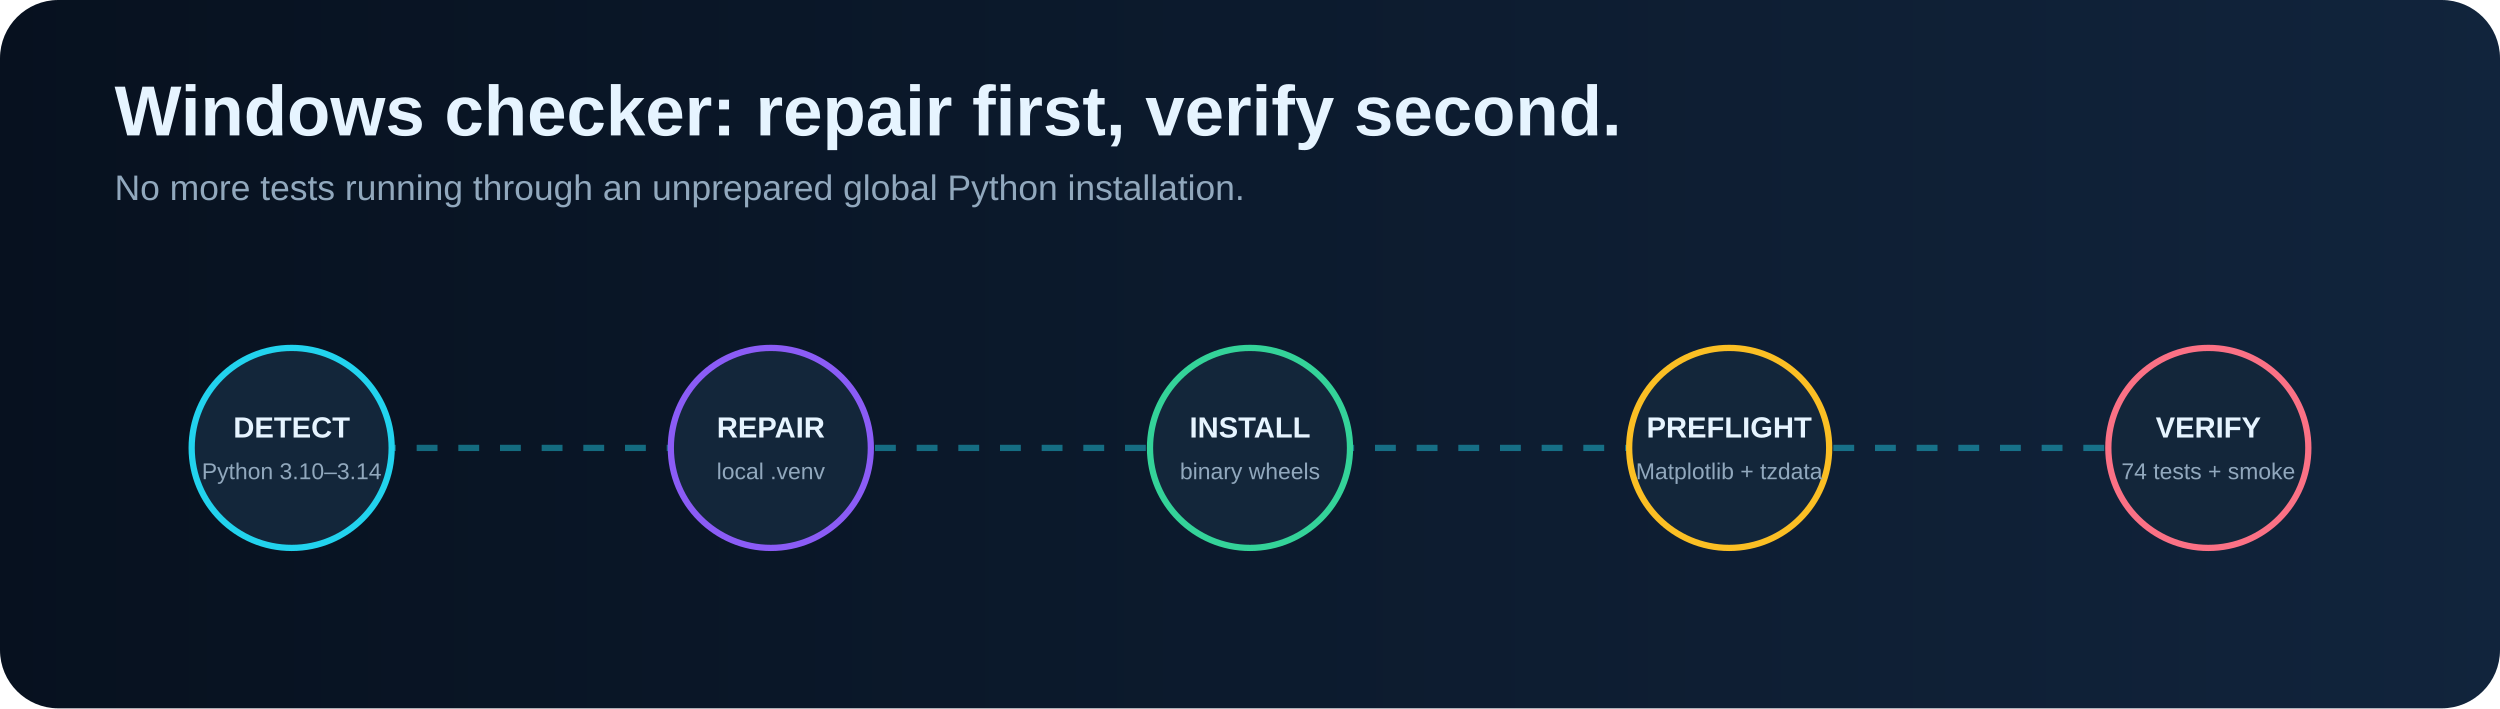
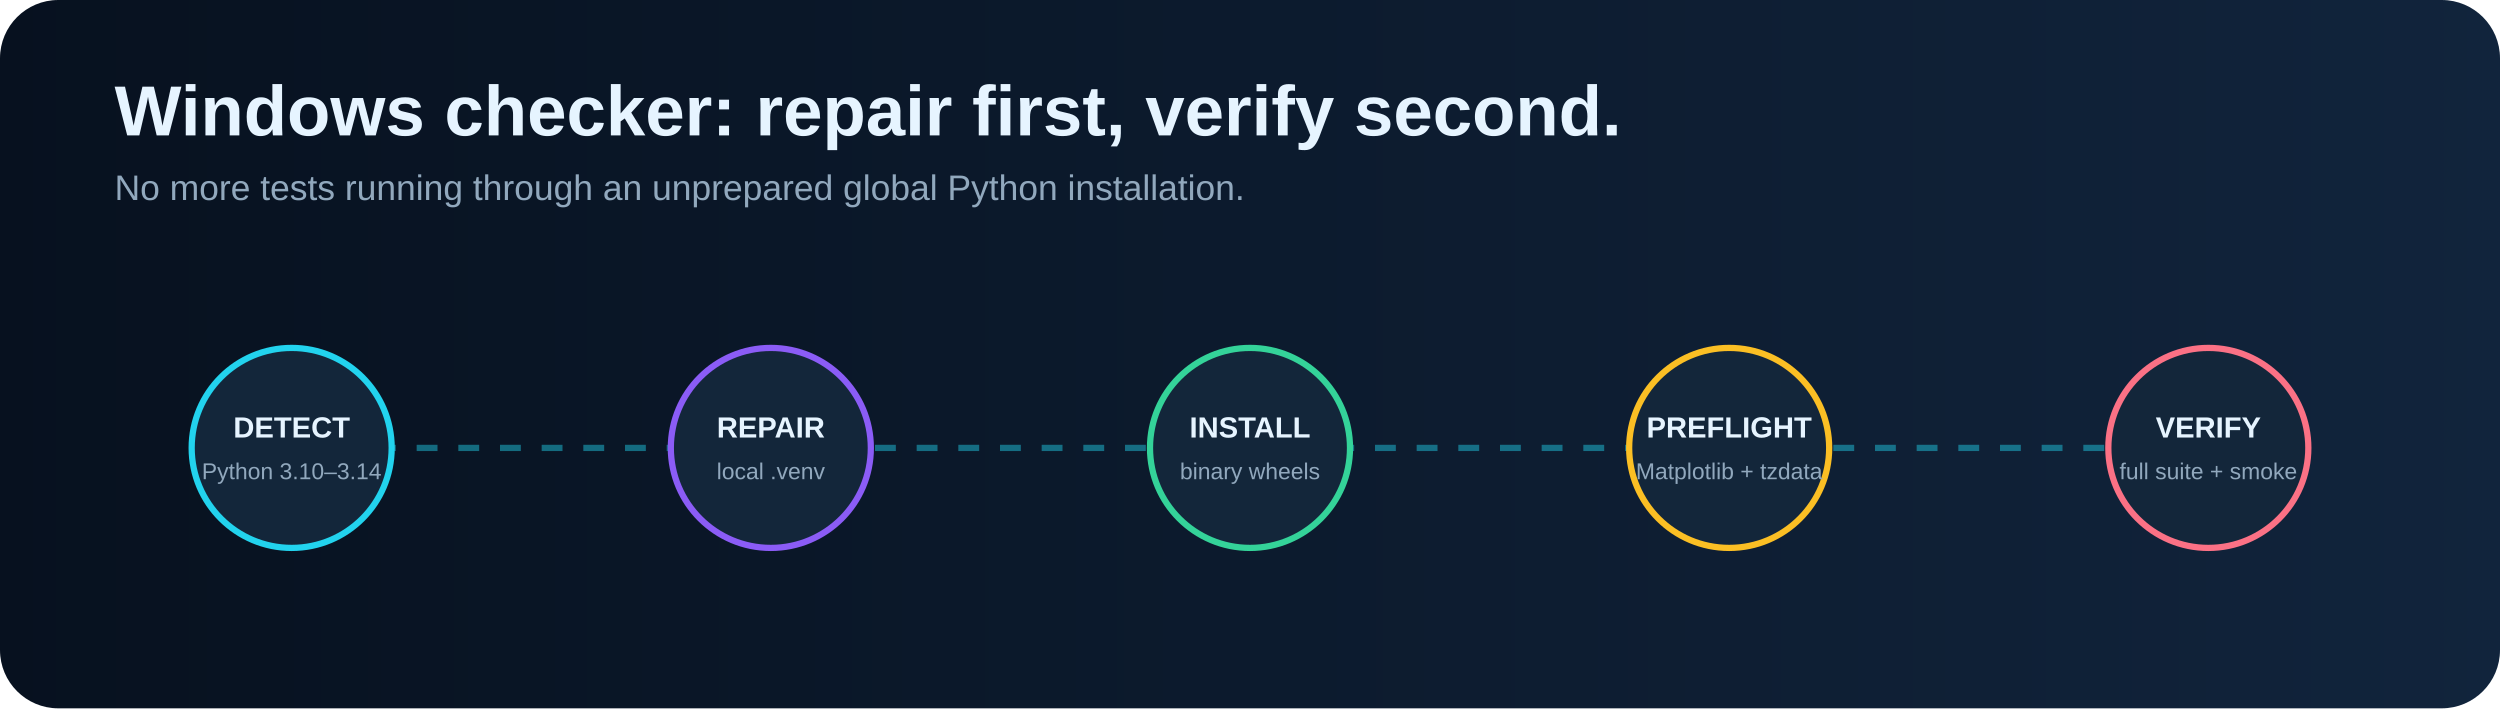
<svg xmlns="http://www.w3.org/2000/svg" viewBox="0 0 1200 340" role="img" aria-labelledby="title desc">
  <defs>
    <linearGradient id="bg" x2="1">
      <stop stop-color="#07111f" />
      <stop offset="1" stop-color="#11243c" />
    </linearGradient>
    <style>.dash{stroke-dasharray:10 10;animation:flow 5s linear infinite}.check{animation:pop 4s ease-in-out infinite;transform-box:fill-box;transform-origin:center}.check:nth-child(2){animation-delay:.5s}.check:nth-child(3){animation-delay:1s}.check:nth-child(4){animation-delay:1.5s}.check:nth-child(5){animation-delay:2s}@keyframes flow{to{stroke-dashoffset:-160}}@keyframes pop{0%,18%{opacity:.35;transform:scale(.92)}35%,100%{opacity:1;transform:scale(1)}}@media(prefers-reduced-motion:reduce){*{animation:none!important}}</style>
  </defs>
  <rect width="1200" height="340" rx="28" fill="url(#bg)" />
  <text x="55" y="65" fill="#e6f4ff" font-family="Segoe UI,Arial" font-size="34" font-weight="800">Windows checker: repair first, verify second.</text>
  <text x="55" y="96" fill="#91a8bd" font-family="Segoe UI,Arial" font-size="17">No more tests running through an unprepared global Python installation.</text>
  <path class="dash" d="M120 215 H1080" stroke="#22d3ee" stroke-width="3" opacity=".45" />
  <g font-family="Segoe UI,Arial" text-anchor="middle">
    <g class="check">
      <circle cx="140" cy="215" r="48" fill="#13263a" stroke="#22d3ee" stroke-width="3" />
      <text x="140" y="210" fill="#e6f4ff" font-size="14" font-weight="700">DETECT</text>
      <text x="140" y="230" fill="#91a8bd" font-size="11">Python 3.10–3.14</text>
    </g>
    <g class="check">
      <circle cx="370" cy="215" r="48" fill="#13263a" stroke="#8b5cf6" stroke-width="3" />
      <text x="370" y="210" fill="#e6f4ff" font-size="14" font-weight="700">REPAIR</text>
      <text x="370" y="230" fill="#91a8bd" font-size="11">local .venv</text>
    </g>
    <g class="check">
      <circle cx="600" cy="215" r="48" fill="#13263a" stroke="#34d399" stroke-width="3" />
      <text x="600" y="210" fill="#e6f4ff" font-size="14" font-weight="700">INSTALL</text>
      <text x="600" y="230" fill="#91a8bd" font-size="11">binary wheels</text>
    </g>
    <g class="check">
      <circle cx="830" cy="215" r="48" fill="#13263a" stroke="#fbbf24" stroke-width="3" />
      <text x="830" y="210" fill="#e6f4ff" font-size="14" font-weight="700">PREFLIGHT</text>
      <text x="830" y="230" fill="#91a8bd" font-size="11">Matplotlib + tzdata</text>
    </g>
    <g class="check">
      <circle cx="1060" cy="215" r="48" fill="#13263a" stroke="#fb7185" stroke-width="3" />
      <text x="1060" y="210" fill="#e6f4ff" font-size="14" font-weight="700">VERIFY</text>
-       <text x="1060" y="230" fill="#91a8bd" font-size="11">74 tests + smoke</text>
+       <text x="1060" y="230" fill="#91a8bd" font-size="11">full suite + smoke</text>
    </g>
  </g>
</svg>
